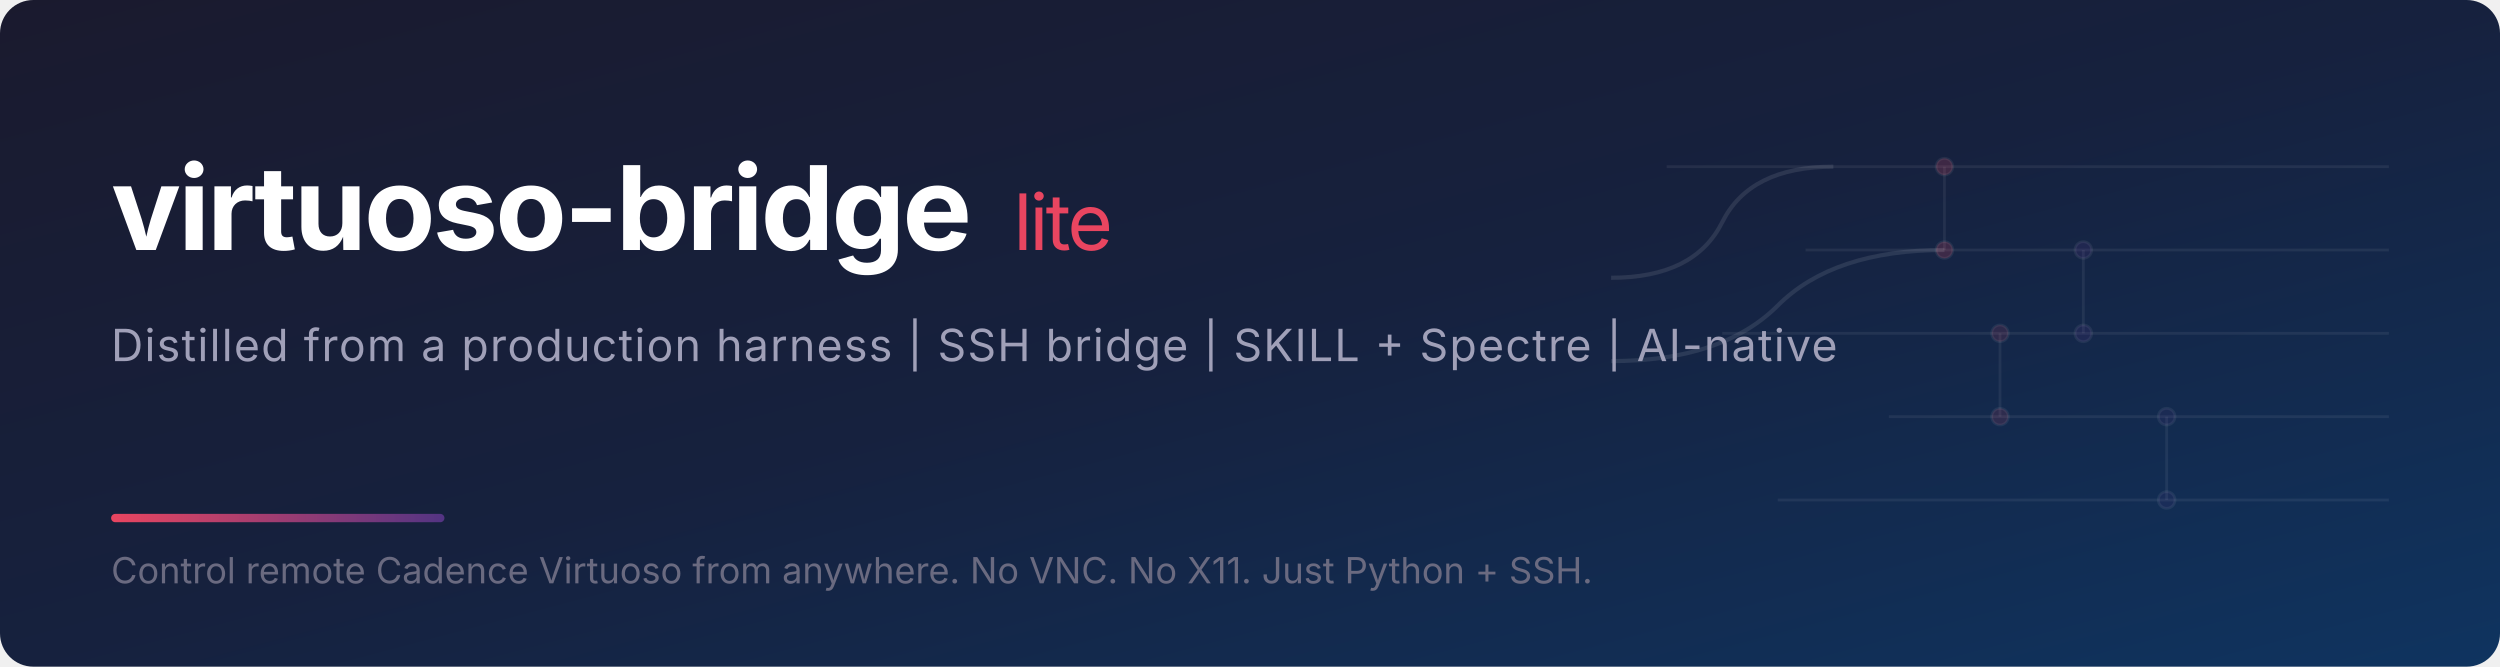
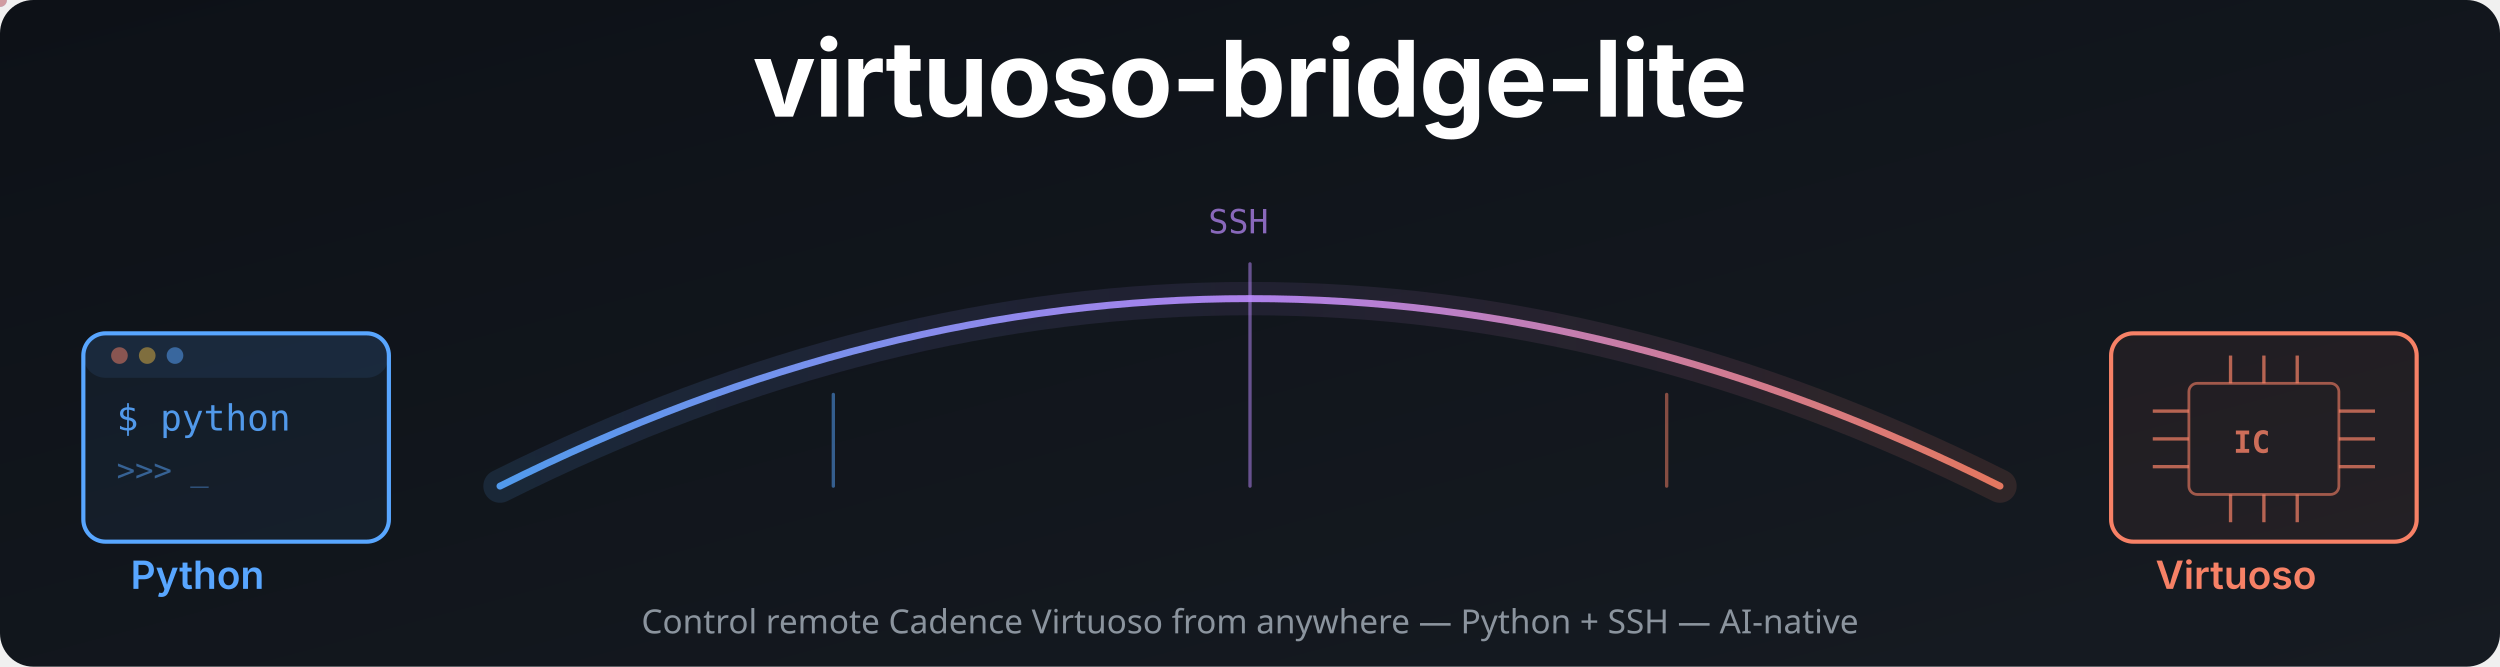
<svg xmlns="http://www.w3.org/2000/svg" viewBox="0 0 900 240">
  <defs>
    <linearGradient id="bg" x1="0%" y1="0%" x2="100%" y2="100%">
-       <stop offset="0%" style="stop-color:#1a1a2e" />
-       <stop offset="50%" style="stop-color:#16213e" />
-       <stop offset="100%" style="stop-color:#0f3460" />
+       <stop offset="0%" style="stop-color:#0d1117" />
+       <stop offset="100%" style="stop-color:#161b22" />
    </linearGradient>
-     <linearGradient id="accent" x1="0%" y1="0%" x2="100%" y2="0%">
-       <stop offset="0%" style="stop-color:#e94560" />
-       <stop offset="100%" style="stop-color:#533483" />
+     <linearGradient id="bridge" x1="0%" y1="0%" x2="100%" y2="0%">
+       <stop offset="0%" style="stop-color:#58a6ff" />
+       <stop offset="50%" style="stop-color:#bc8cff" />
+       <stop offset="100%" style="stop-color:#f78166" />
+     </linearGradient>
+     <linearGradient id="glow" x1="0%" y1="0%" x2="100%" y2="0%">
+       <stop offset="0%" style="stop-color:#58a6ff20" />
+       <stop offset="50%" style="stop-color:#bc8cff18" />
+       <stop offset="100%" style="stop-color:#f7816620" />
    </linearGradient>
  </defs>
  <rect width="900" height="240" rx="12" fill="url(#bg)" />
-   <rect x="40" y="185" width="120" height="3" rx="1.5" fill="url(#accent)" />
-   <g stroke="#ffffff10" stroke-width="1" fill="none">
-     <line x1="600" y1="60" x2="860" y2="60" />
-     <line x1="650" y1="90" x2="860" y2="90" />
-     <line x1="620" y1="120" x2="860" y2="120" />
-     <line x1="680" y1="150" x2="860" y2="150" />
-     <line x1="640" y1="180" x2="860" y2="180" />
-     <line x1="700" y1="60" x2="700" y2="90" />
-     <line x1="750" y1="90" x2="750" y2="120" />
-     <line x1="720" y1="120" x2="720" y2="150" />
-     <line x1="780" y1="150" x2="780" y2="180" />
-     <circle cx="700" cy="60" r="3" fill="#e9456030" />
-     <circle cx="700" cy="90" r="3" fill="#e9456030" />
-     <circle cx="750" cy="90" r="3" fill="#53348330" />
-     <circle cx="750" cy="120" r="3" fill="#53348330" />
-     <circle cx="720" cy="120" r="3" fill="#e9456020" />
-     <circle cx="720" cy="150" r="3" fill="#e9456020" />
-     <circle cx="780" cy="150" r="3" fill="#53348320" />
-     <circle cx="780" cy="180" r="3" fill="#53348320" />
+   <g fill="none" stroke-linecap="round">
+     <path d="M180 175 Q450 40 720 175" stroke="url(#bridge)" stroke-width="2.5" opacity="0.9" />
+     <path d="M180 175 Q450 40 720 175" stroke="url(#glow)" stroke-width="12" />
+     <line x1="180" y1="175" x2="720" y2="175" stroke="url(#bridge)" stroke-width="1.2" opacity="0.4" />
+     <line x1="300" y1="142" x2="300" y2="175" stroke="#58a6ff" stroke-width="1.2" opacity="0.5" />
+     <line x1="450" y1="95" x2="450" y2="175" stroke="#bc8cff" stroke-width="1.2" opacity="0.5" />
+     <line x1="600" y1="142" x2="600" y2="175" stroke="#f78166" stroke-width="1.2" opacity="0.5" />
  </g>
-   <g stroke="#ffffff18" stroke-width="1.5" fill="none">
-     <path d="M580 100 Q610 100 620 80 Q630 60 660 60" />
-     <path d="M580 130 Q620 130 640 110 Q660 90 700 90" />
+   <g>
+     <rect x="30" y="120" width="110" height="75" rx="8" fill="#58a6ff10" stroke="#58a6ff" stroke-width="1.5" />
+     <rect x="30" y="120" width="110" height="16" rx="8" fill="#58a6ff18" />
+     <circle cx="43" cy="128" r="3" fill="#f7816680" />
+     <circle cx="53" cy="128" r="3" fill="#e3b34180" />
+     <circle cx="63" cy="128" r="3" fill="#58a6ff80" />
+     <text x="42" y="155" font-family="monospace" font-size="13" fill="#58a6ff" opacity="0.9">$ python</text>
+     <text x="42" y="173" font-family="monospace" font-size="11" fill="#58a6ff" opacity="0.5">&gt;&gt;&gt; _</text>
+     <text x="47" y="212" font-family="system-ui, -apple-system, sans-serif" font-size="14" font-weight="600" fill="#58a6ff">Python</text>
  </g>
-   <text x="40" y="90" font-family="system-ui, -apple-system, 'Segoe UI', sans-serif" font-size="42" font-weight="700" fill="#ffffff" letter-spacing="-1">
-     virtuoso-bridge
-     <tspan font-size="28" font-weight="400" fill="#e94560" dx="6">lite</tspan>
+   <g>
+     <rect x="760" y="120" width="110" height="75" rx="8" fill="#f7816610" stroke="#f78166" stroke-width="1.5" />
+     <rect x="788" y="138" width="54" height="40" rx="3" fill="none" stroke="#f78166" stroke-width="1" opacity="0.6" />
+     <line x1="788" y1="148" x2="775" y2="148" stroke="#f78166" stroke-width="1.2" opacity="0.7" />
+     <line x1="788" y1="158" x2="775" y2="158" stroke="#f78166" stroke-width="1.2" opacity="0.7" />
+     <line x1="788" y1="168" x2="775" y2="168" stroke="#f78166" stroke-width="1.2" opacity="0.7" />
+     <line x1="842" y1="148" x2="855" y2="148" stroke="#f78166" stroke-width="1.2" opacity="0.7" />
+     <line x1="842" y1="158" x2="855" y2="158" stroke="#f78166" stroke-width="1.2" opacity="0.7" />
+     <line x1="842" y1="168" x2="855" y2="168" stroke="#f78166" stroke-width="1.2" opacity="0.7" />
+     <line x1="803" y1="138" x2="803" y2="128" stroke="#f78166" stroke-width="1.2" opacity="0.7" />
+     <line x1="815" y1="138" x2="815" y2="128" stroke="#f78166" stroke-width="1.2" opacity="0.7" />
+     <line x1="827" y1="138" x2="827" y2="128" stroke="#f78166" stroke-width="1.2" opacity="0.7" />
+     <line x1="803" y1="178" x2="803" y2="188" stroke="#f78166" stroke-width="1.2" opacity="0.7" />
+     <line x1="815" y1="178" x2="815" y2="188" stroke="#f78166" stroke-width="1.2" opacity="0.7" />
+     <line x1="827" y1="178" x2="827" y2="188" stroke="#f78166" stroke-width="1.2" opacity="0.7" />
+     <text x="804" y="163" font-family="monospace" font-size="11" font-weight="700" fill="#f78166" opacity="0.8">IC</text>
+     <text x="776" y="212" font-family="system-ui, -apple-system, sans-serif" font-size="14" font-weight="600" fill="#f78166">Virtuoso</text>
+   </g>
+   <circle r="2.5" fill="#58a6ff" opacity="0.6">
+     <animate attributeName="cx" values="180;720" dur="3s" repeatCount="indefinite" />
+     <animate attributeName="cy" values="175;95;175" dur="3s" repeatCount="indefinite" />
+     <animate attributeName="opacity" values="0;0.9;0" dur="3s" repeatCount="indefinite" />
+   </circle>
+   <circle r="2.5" fill="#f78166" opacity="0.6">
+     <animate attributeName="cx" values="720;180" dur="3.5s" repeatCount="indefinite" />
+     <animate attributeName="cy" values="175;95;175" dur="3.5s" repeatCount="indefinite" />
+     <animate attributeName="opacity" values="0;0.9;0" dur="3.5s" repeatCount="indefinite" />
+   </circle>
+   <text x="435" y="84" font-family="monospace" font-size="12" fill="#bc8cff" opacity="0.7">SSH</text>
+   <text x="450" y="42" font-family="system-ui, -apple-system, 'Segoe UI', sans-serif" font-size="38" font-weight="700" fill="#ffffff" letter-spacing="-0.5" text-anchor="middle">
+     virtuoso-bridge-lite
  </text>
-   <text x="40" y="130" font-family="system-ui, -apple-system, 'Segoe UI', sans-serif" font-size="16" fill="#a0a0b8" letter-spacing="0.5">
-     Distilled from a production harness  |  SSH bridge  |  SKILL + Spectre  |  AI-native
-   </text>
-   <text x="40" y="210" font-family="system-ui, -apple-system, 'Segoe UI', sans-serif" font-size="13" fill="#6a6a80">
-     Control remote Cadence Virtuoso from anywhere. No VNC. No X11. Just Python + SSH.
+   <text x="450" y="228" font-family="system-ui, sans-serif" font-size="12" fill="#8b949e" text-anchor="middle">
+     Control remote Cadence Virtuoso from anywhere — Python + SSH — AI-native
  </text>
</svg>
